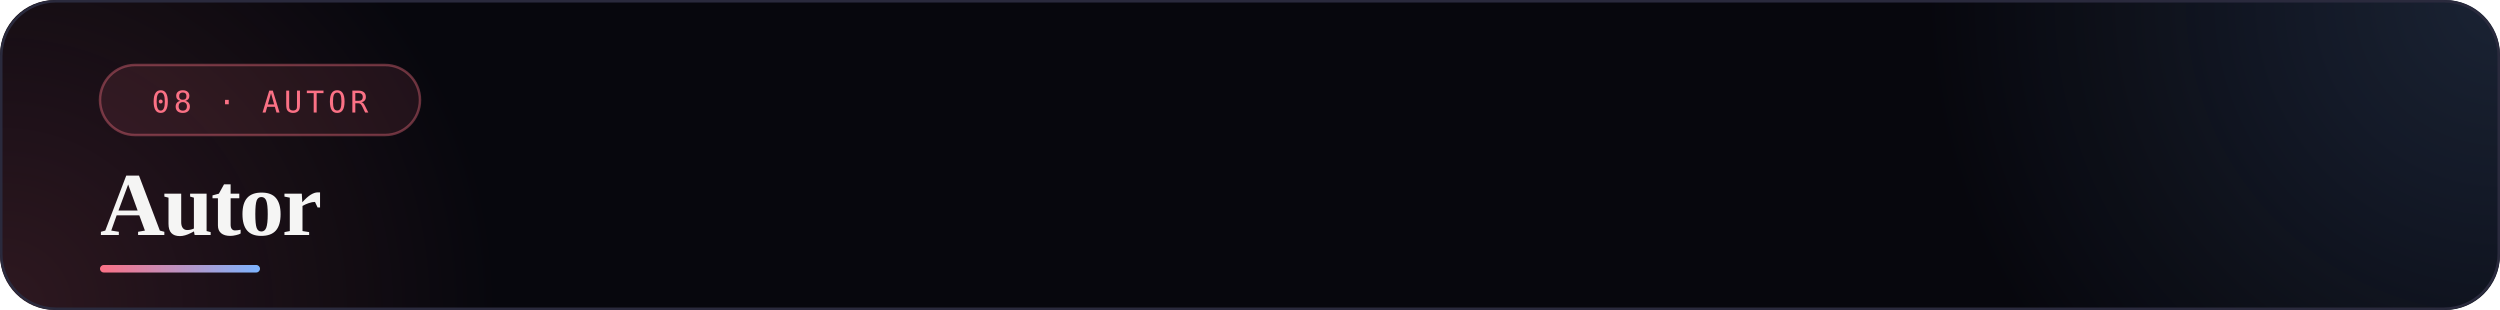
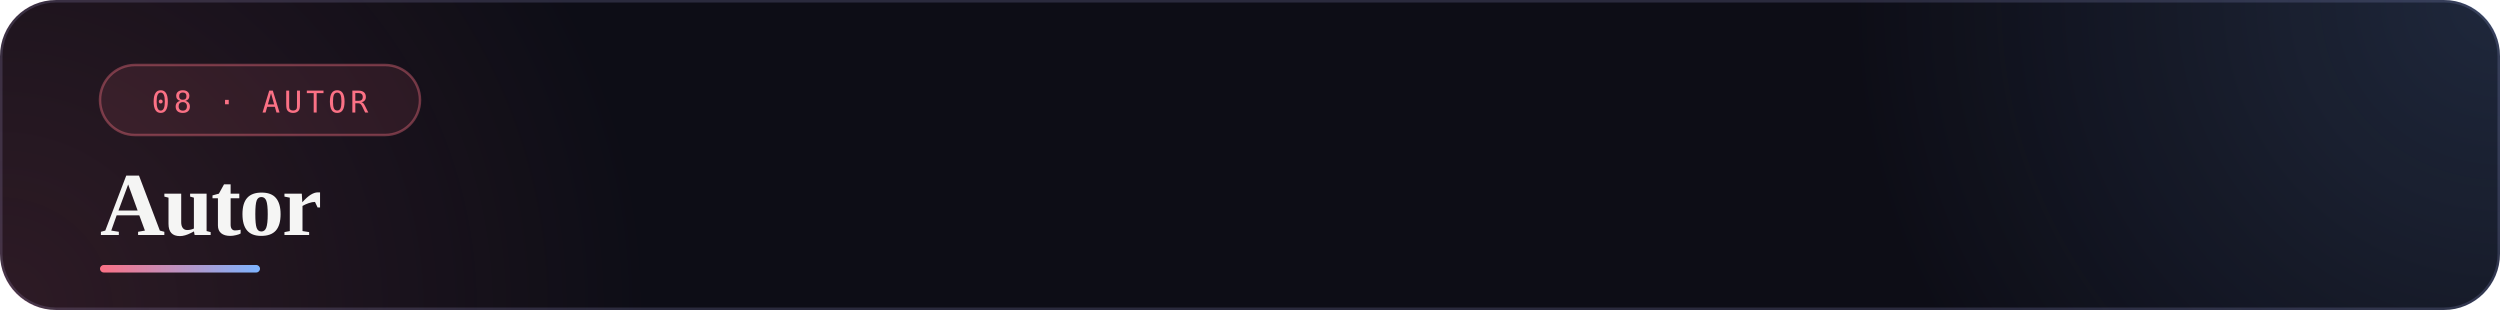
<svg xmlns="http://www.w3.org/2000/svg" width="1000" height="124" viewBox="0 0 1000 124" role="img" aria-label="08 · AUTOR: Autor">
  <defs>
    <linearGradient id="g" x1="0" y1="0" x2="1" y2="0">
      <stop offset="0" stop-color="#fb7185" />
      <stop offset="1" stop-color="#7db4ff" />
    </linearGradient>
-     <radialGradient id="a">
+     <radialGradient id="h1" gradientUnits="userSpaceOnUse" cx="1000" cy="0" r="260">
      <stop offset="0" stop-color="#7db4ff" stop-opacity="0.16" />
      <stop offset="1" stop-color="#7db4ff" stop-opacity="0" />
    </radialGradient>
-     <radialGradient id="b">
-       <stop offset="0" stop-color="#fb7185" stop-opacity="0.16" />
+     <radialGradient id="h2" gradientUnits="userSpaceOnUse" cx="0" cy="124" r="260">
+       <stop offset="0" stop-color="#fb7185" stop-opacity="0.14" />
      <stop offset="1" stop-color="#fb7185" stop-opacity="0" />
    </radialGradient>
-     <clipPath id="c">
+     <clipPath id="k">
      <rect width="1000" height="124" rx="22" />
    </clipPath>
  </defs>
-   <g clip-path="url(#c)">
-     <rect width="1000" height="124" fill="#07070d" />
-     <circle cx="1000" cy="0" r="230" fill="url(#a)" />
-     <circle cx="0" cy="124" r="200" fill="url(#b)" />
+   <rect x="0.5" y="0.5" width="999" height="123" rx="22" fill="#0d0d16" stroke="#2a2a3d" />
+   <g clip-path="url(#k)">
+     <rect width="1000" height="124" fill="url(#h1)" />
+     <rect width="1000" height="124" fill="url(#h2)" />
  </g>
-   <rect x=".5" y=".5" width="999" height="123" rx="22" fill="none" stroke="#2a2a3d" />
-   <rect x="40" y="26" width="128" height="28" rx="14" fill="#fb7185" fill-opacity=".1" stroke="#fb7185" stroke-opacity=".38" />
+   <rect x="40" y="26" width="128" height="28" rx="14" fill="#fb7185" fill-opacity="0.10" stroke="#fb7185" stroke-opacity="0.38" />
  <text x="104" y="45" text-anchor="middle" font-family="'Cascadia Code',Menlo,Consolas,monospace" font-size="12" letter-spacing="1.6" fill="#fb7185">08 · AUTOR</text>
  <text x="40" y="94" font-family="'Cormorant Garamond',Georgia,'Times New Roman',serif" font-size="36" font-weight="800" letter-spacing="-0.8" fill="#f5f5f4">Autor</text>
  <rect x="40" y="106" width="64" height="3" rx="1.5" fill="url(#g)" />
</svg>
